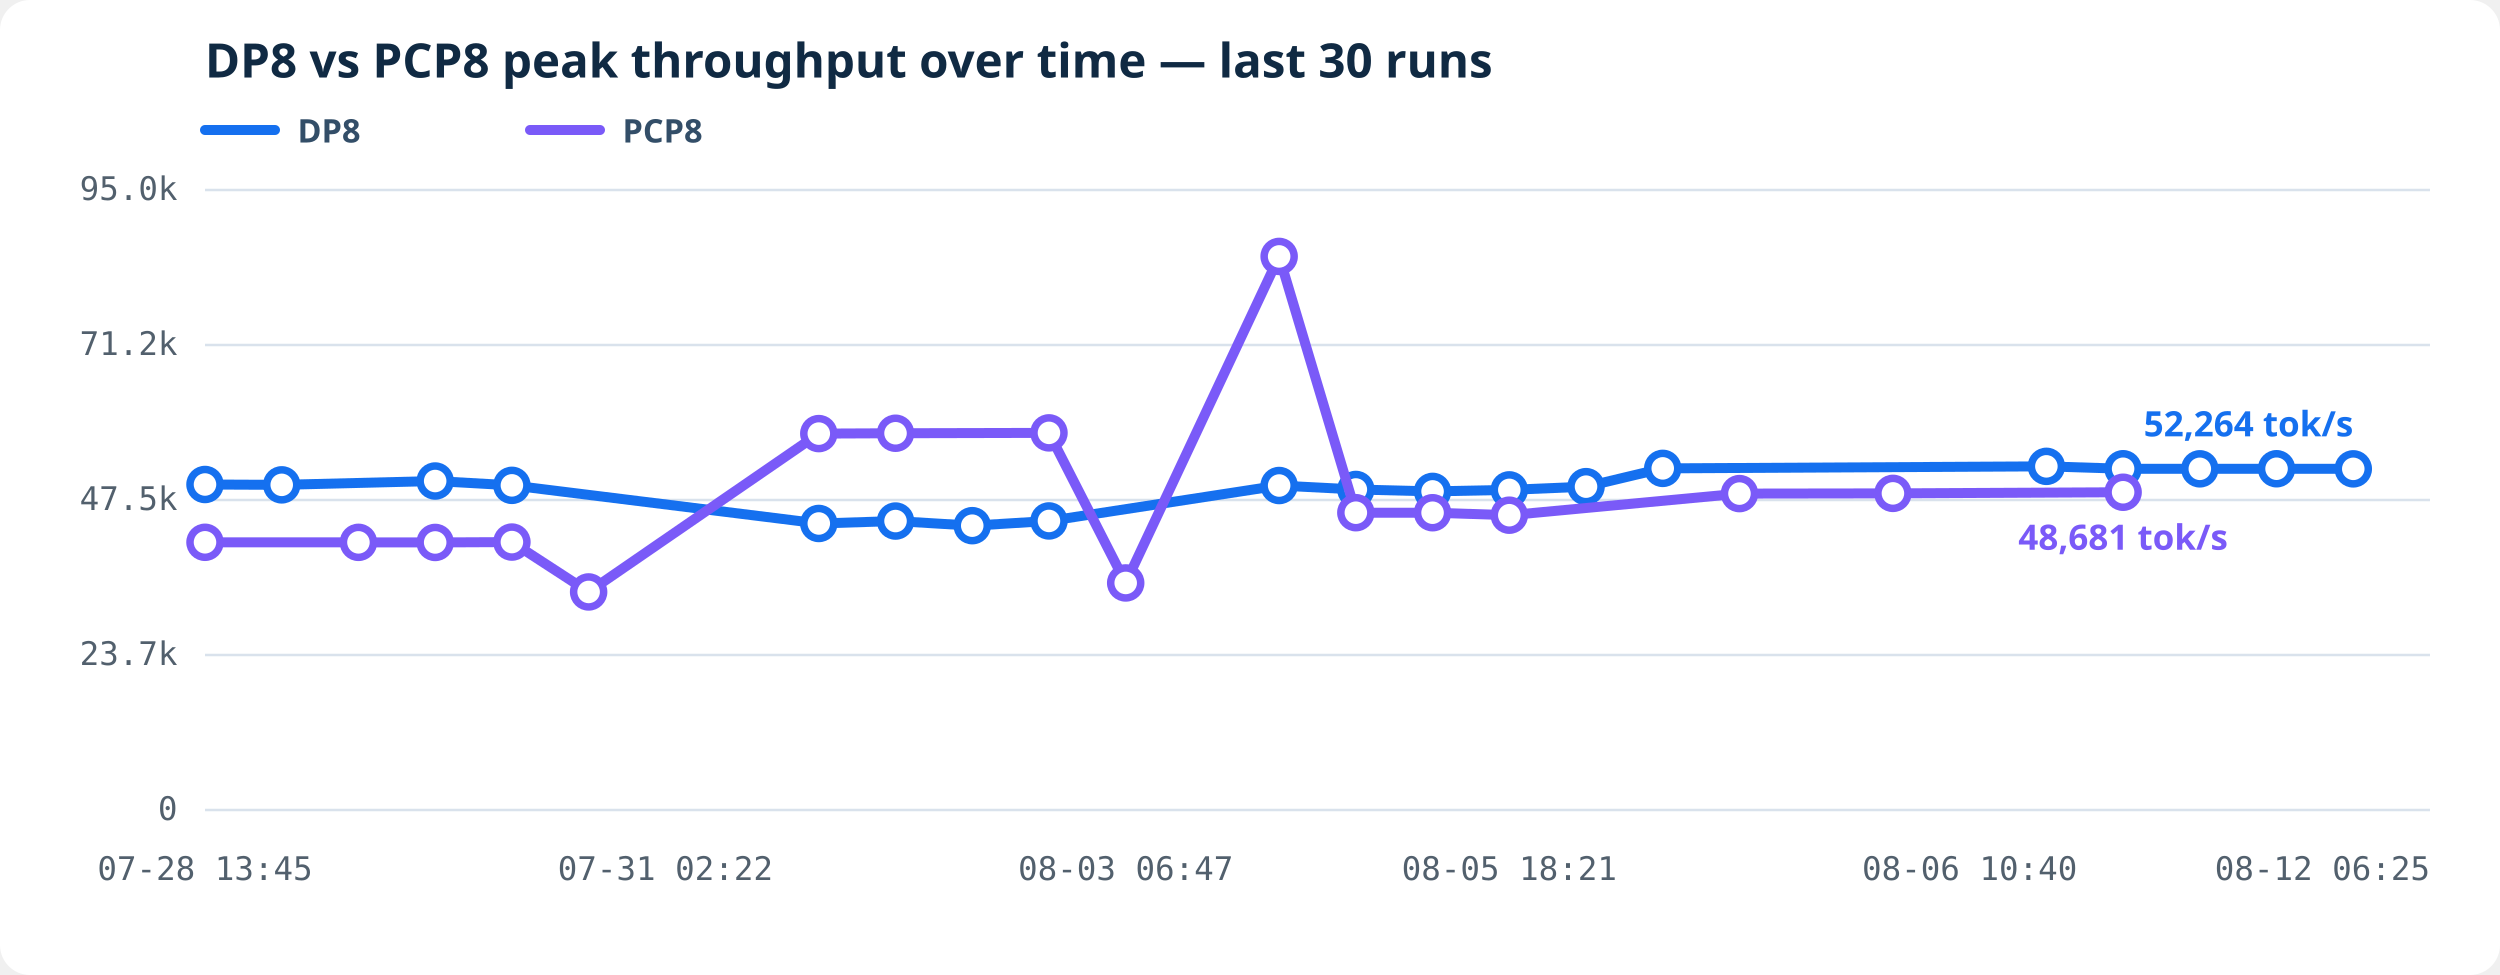
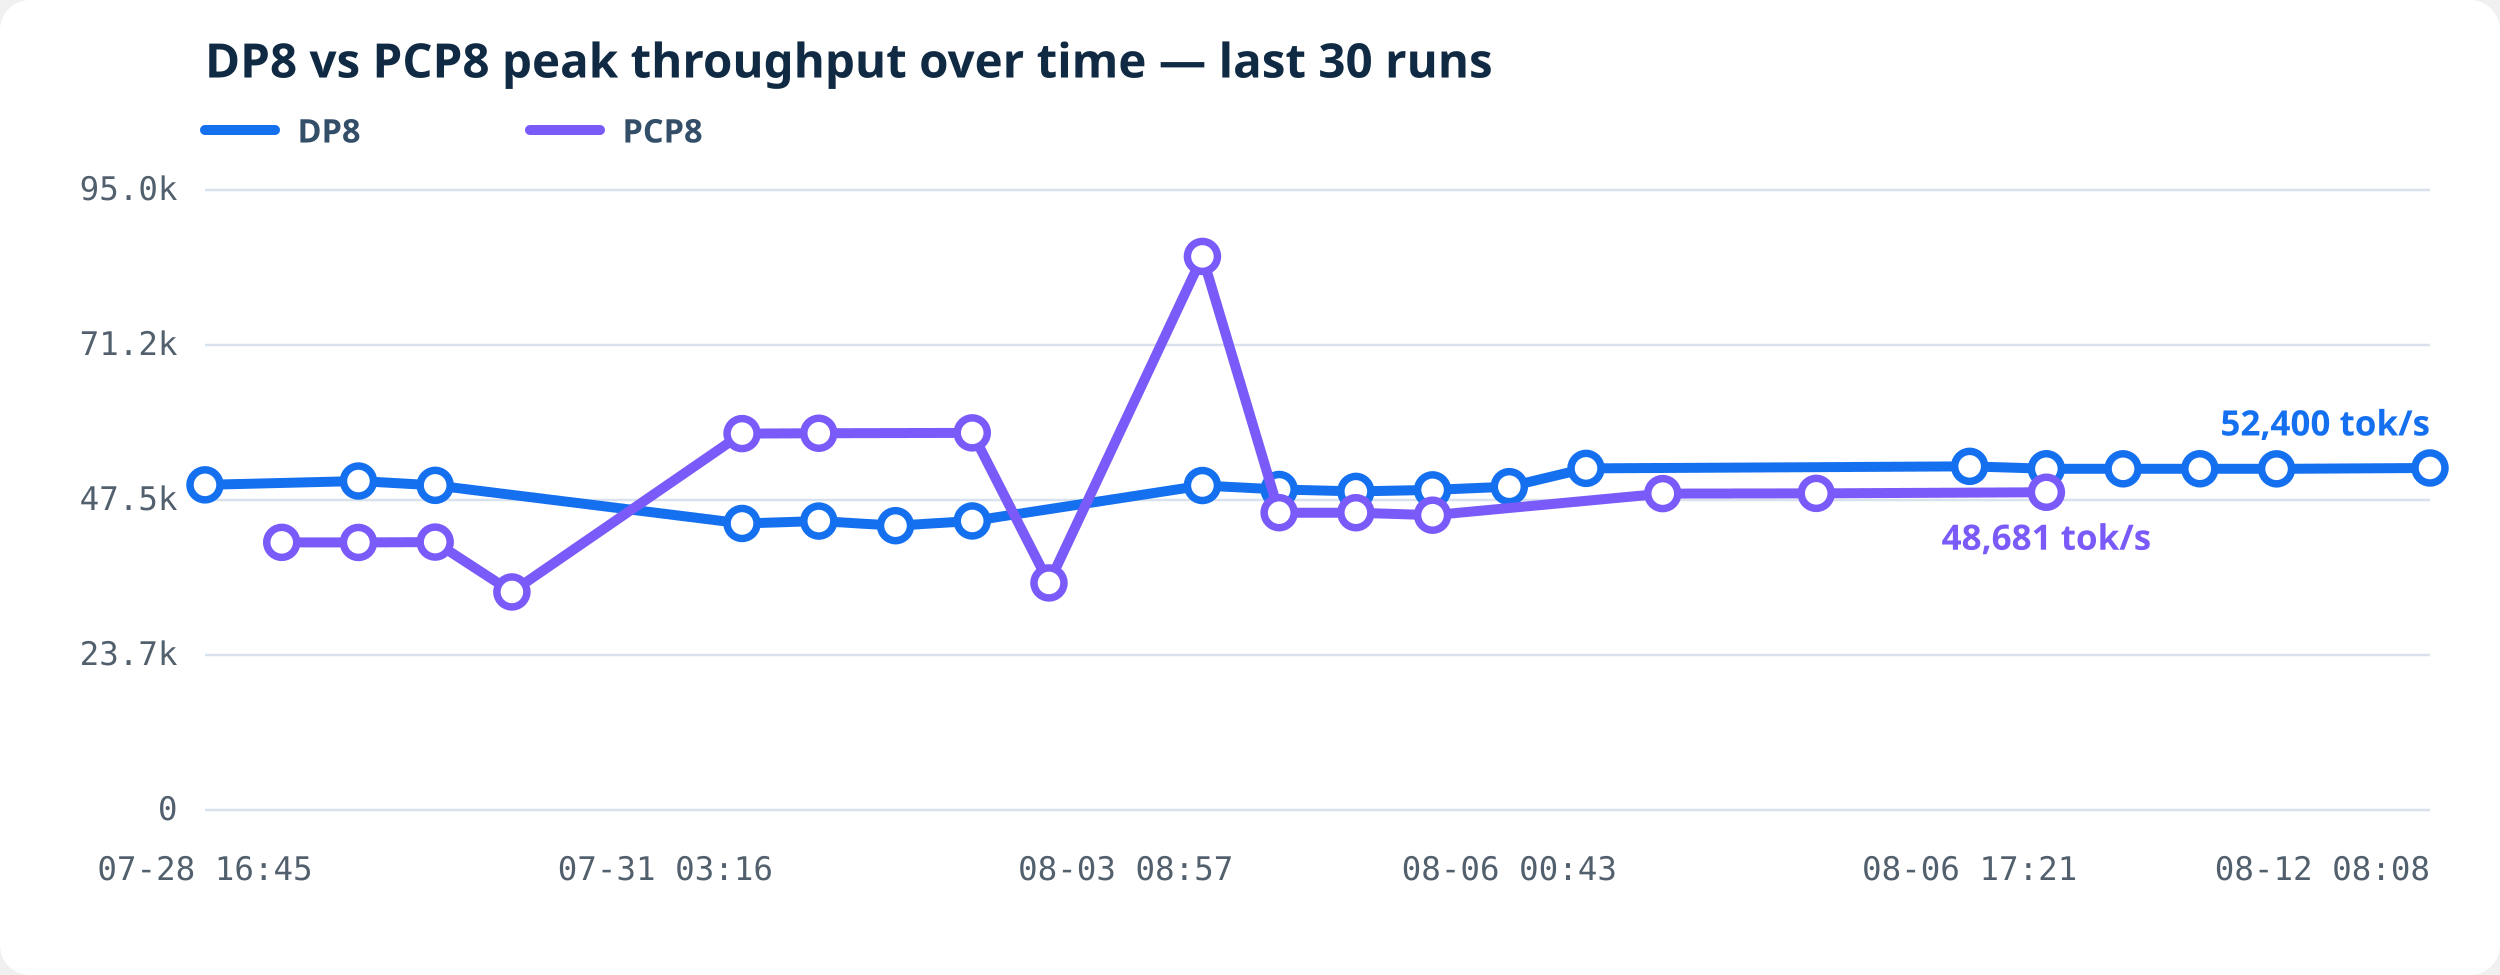
<svg xmlns="http://www.w3.org/2000/svg" viewBox="0 0 1000 390" role="img" aria-labelledby="history-title history-desc">
  <style>.bg{fill:#fff}.grid{stroke:#d9e2ec;stroke-width:1}.axis{fill:#52606d;font:13px ui-monospace,SFMono-Regular,Consolas,monospace}.heading{fill:#102a43;font:600 19px system-ui,sans-serif}.line{fill:none;stroke-width:4;stroke-linejoin:round;stroke-linecap:round}.dot{fill:#fff;stroke-width:3}.latest{stroke-width:3}.legend{fill:#334e68;font:600 13px system-ui,sans-serif}.value{font:600 14px system-ui,sans-serif}</style>
  <rect class="bg" width="1000" height="390" rx="12" />
  <text class="heading" x="82" y="31">DP8 vs PCP8 peak throughput over time — last 30 runs</text>
  <line x1="82" y1="52" x2="110" y2="52" stroke="#1570ef" stroke-width="4" stroke-linecap="round" />
  <text class="legend" x="119" y="57">DP8</text>
  <line x1="212" y1="52" x2="240" y2="52" stroke="#7a5af8" stroke-width="4" stroke-linecap="round" />
  <text class="legend" x="249" y="57">PCP8</text>
  <line class="grid" x1="82" y1="324.00" x2="972" y2="324.00" />
  <text class="axis" text-anchor="end" x="71" y="328.00">0</text>
  <line class="grid" x1="82" y1="262.00" x2="972" y2="262.00" />
  <text class="axis" text-anchor="end" x="71" y="266.00">23.7k</text>
  <line class="grid" x1="82" y1="200.00" x2="972" y2="200.00" />
  <text class="axis" text-anchor="end" x="71" y="204.00">47.5k</text>
  <line class="grid" x1="82" y1="138.00" x2="972" y2="138.00" />
  <text class="axis" text-anchor="end" x="71" y="142.00">71.2k</text>
  <line class="grid" x1="82" y1="76.00" x2="972" y2="76.00" />
  <text class="axis" text-anchor="end" x="71" y="80.00">95.0k</text>
-   <text class="axis" text-anchor="middle" x="82.00" y="352">07-28 13:45</text>
-   <text class="axis" text-anchor="middle" x="266.14" y="352">07-31 02:22</text>
-   <text class="axis" text-anchor="middle" x="450.28" y="352">08-03 06:47</text>
-   <text class="axis" text-anchor="middle" x="603.72" y="352">08-05 18:21</text>
-   <text class="axis" text-anchor="middle" x="787.86" y="352">08-06 10:40</text>
-   <text class="axis" text-anchor="end" x="972.00" y="352">08-12 06:25</text>
-   <polyline class="line" stroke="#1570ef" points="82.00,193.80 112.69,193.94 174.07,192.41 204.76,194.14 327.52,209.39 358.21,208.42 388.90,210.27 419.59,208.38 511.66,194.21 542.34,195.79 573.03,196.56 603.72,195.95 634.41,194.66 665.10,187.35 818.55,186.54 849.24,187.50 879.93,187.53 910.62,187.50 941.31,187.54" />
-   <circle class="dot" fill="#fff" stroke="#1570ef" cx="82.00" cy="193.80" r="6" />
-   <circle class="dot" fill="#fff" stroke="#1570ef" cx="112.69" cy="193.94" r="6" />
-   <circle class="dot" fill="#fff" stroke="#1570ef" cx="174.07" cy="192.41" r="6" />
-   <circle class="dot" fill="#fff" stroke="#1570ef" cx="204.76" cy="194.14" r="6" />
-   <circle class="dot" fill="#fff" stroke="#1570ef" cx="327.52" cy="209.39" r="6" />
-   <circle class="dot" fill="#fff" stroke="#1570ef" cx="358.21" cy="208.42" r="6" />
-   <circle class="dot" fill="#fff" stroke="#1570ef" cx="388.90" cy="210.27" r="6" />
-   <circle class="dot" fill="#fff" stroke="#1570ef" cx="419.59" cy="208.38" r="6" />
-   <circle class="dot" fill="#fff" stroke="#1570ef" cx="511.66" cy="194.21" r="6" />
-   <circle class="dot" fill="#fff" stroke="#1570ef" cx="542.34" cy="195.79" r="6" />
-   <circle class="dot" fill="#fff" stroke="#1570ef" cx="573.03" cy="196.56" r="6" />
-   <circle class="dot" fill="#fff" stroke="#1570ef" cx="603.72" cy="195.95" r="6" />
-   <circle class="dot" fill="#fff" stroke="#1570ef" cx="634.41" cy="194.66" r="6" />
-   <circle class="dot" fill="#fff" stroke="#1570ef" cx="665.10" cy="187.35" r="6" />
-   <circle class="dot" fill="#fff" stroke="#1570ef" cx="818.55" cy="186.54" r="6" />
-   <circle class="dot" fill="#fff" stroke="#1570ef" cx="849.24" cy="187.50" r="6" />
-   <circle class="dot" fill="#fff" stroke="#1570ef" cx="879.93" cy="187.53" r="6" />
-   <circle class="dot" fill="#fff" stroke="#1570ef" cx="910.62" cy="187.50" r="6" />
-   <circle class="dot latest" fill="#1570ef" stroke="#1570ef" cx="941.31" cy="187.54" r="6" />
-   <text class="value" fill="#1570ef" text-anchor="end" x="941.31" y="174.54">52,264 tok/s</text>
-   <polyline class="line" stroke="#7a5af8" points="82.00,216.92 143.38,216.94 174.07,216.98 204.76,216.83 235.45,236.78 327.52,173.44 358.21,173.30 419.59,173.15 450.28,233.18 511.66,102.57 542.34,205.08 573.03,205.09 603.72,206.08 695.79,197.44 757.17,197.35 849.24,196.90" />
-   <circle class="dot" fill="#fff" stroke="#7a5af8" cx="82.00" cy="216.92" r="6" />
-   <circle class="dot" fill="#fff" stroke="#7a5af8" cx="143.38" cy="216.94" r="6" />
-   <circle class="dot" fill="#fff" stroke="#7a5af8" cx="174.07" cy="216.98" r="6" />
-   <circle class="dot" fill="#fff" stroke="#7a5af8" cx="204.76" cy="216.83" r="6" />
-   <circle class="dot" fill="#fff" stroke="#7a5af8" cx="235.45" cy="236.78" r="6" />
-   <circle class="dot" fill="#fff" stroke="#7a5af8" cx="327.52" cy="173.44" r="6" />
-   <circle class="dot" fill="#fff" stroke="#7a5af8" cx="358.21" cy="173.30" r="6" />
-   <circle class="dot" fill="#fff" stroke="#7a5af8" cx="419.59" cy="173.15" r="6" />
-   <circle class="dot" fill="#fff" stroke="#7a5af8" cx="450.28" cy="233.18" r="6" />
-   <circle class="dot" fill="#fff" stroke="#7a5af8" cx="511.66" cy="102.57" r="6" />
-   <circle class="dot" fill="#fff" stroke="#7a5af8" cx="542.34" cy="205.08" r="6" />
-   <circle class="dot" fill="#fff" stroke="#7a5af8" cx="573.03" cy="205.09" r="6" />
-   <circle class="dot" fill="#fff" stroke="#7a5af8" cx="603.72" cy="206.08" r="6" />
-   <circle class="dot" fill="#fff" stroke="#7a5af8" cx="695.79" cy="197.44" r="6" />
-   <circle class="dot" fill="#fff" stroke="#7a5af8" cx="757.17" cy="197.35" r="6" />
-   <circle class="dot latest" fill="#7a5af8" stroke="#7a5af8" cx="849.24" cy="196.90" r="6" />
-   <text class="value" fill="#7a5af8" text-anchor="middle" x="849.24" y="219.90">48,681 tok/s</text>
+   <text class="axis" text-anchor="middle" x="82.00" y="352">07-28 16:45</text>
+   <text class="axis" text-anchor="middle" x="266.14" y="352">07-31 03:16</text>
+   <text class="axis" text-anchor="middle" x="450.28" y="352">08-03 08:57</text>
+   <text class="axis" text-anchor="middle" x="603.72" y="352">08-06 00:43</text>
+   <text class="axis" text-anchor="middle" x="787.86" y="352">08-06 17:21</text>
+   <text class="axis" text-anchor="end" x="972.00" y="352">08-12 08:08</text>
+   <polyline class="line" stroke="#1570ef" points="82.00,193.94 143.38,192.41 174.07,194.14 296.83,209.39 327.52,208.42 358.21,210.27 388.90,208.38 480.97,194.21 511.66,195.79 542.34,196.56 573.03,195.95 603.72,194.66 634.41,187.35 787.86,186.54 818.55,187.50 849.24,187.53 879.93,187.50 910.62,187.54 972.00,187.19" />
+   <circle class="dot" fill="#fff" stroke="#1570ef" cx="82.00" cy="193.94" r="6" />
+   <circle class="dot" fill="#fff" stroke="#1570ef" cx="143.38" cy="192.41" r="6" />
+   <circle class="dot" fill="#fff" stroke="#1570ef" cx="174.07" cy="194.14" r="6" />
+   <circle class="dot" fill="#fff" stroke="#1570ef" cx="296.83" cy="209.39" r="6" />
+   <circle class="dot" fill="#fff" stroke="#1570ef" cx="327.52" cy="208.42" r="6" />
+   <circle class="dot" fill="#fff" stroke="#1570ef" cx="358.21" cy="210.27" r="6" />
+   <circle class="dot" fill="#fff" stroke="#1570ef" cx="388.90" cy="208.38" r="6" />
+   <circle class="dot" fill="#fff" stroke="#1570ef" cx="480.97" cy="194.21" r="6" />
+   <circle class="dot" fill="#fff" stroke="#1570ef" cx="511.66" cy="195.79" r="6" />
+   <circle class="dot" fill="#fff" stroke="#1570ef" cx="542.34" cy="196.56" r="6" />
+   <circle class="dot" fill="#fff" stroke="#1570ef" cx="573.03" cy="195.95" r="6" />
+   <circle class="dot" fill="#fff" stroke="#1570ef" cx="603.72" cy="194.66" r="6" />
+   <circle class="dot" fill="#fff" stroke="#1570ef" cx="634.41" cy="187.35" r="6" />
+   <circle class="dot" fill="#fff" stroke="#1570ef" cx="787.86" cy="186.54" r="6" />
+   <circle class="dot" fill="#fff" stroke="#1570ef" cx="818.55" cy="187.50" r="6" />
+   <circle class="dot" fill="#fff" stroke="#1570ef" cx="849.24" cy="187.53" r="6" />
+   <circle class="dot" fill="#fff" stroke="#1570ef" cx="879.93" cy="187.50" r="6" />
+   <circle class="dot" fill="#fff" stroke="#1570ef" cx="910.62" cy="187.54" r="6" />
+   <circle class="dot latest" fill="#1570ef" stroke="#1570ef" cx="972.00" cy="187.19" r="6" />
+   <text class="value" fill="#1570ef" text-anchor="end" x="972.00" y="174.19">52,400 tok/s</text>
+   <polyline class="line" stroke="#7a5af8" points="112.69,216.94 143.38,216.98 174.07,216.83 204.76,236.78 296.83,173.44 327.52,173.30 388.90,173.15 419.59,233.18 480.97,102.57 511.66,205.08 542.34,205.09 573.03,206.08 665.10,197.44 726.48,197.35 818.55,196.90" />
+   <circle class="dot" fill="#fff" stroke="#7a5af8" cx="112.69" cy="216.94" r="6" />
+   <circle class="dot" fill="#fff" stroke="#7a5af8" cx="143.38" cy="216.98" r="6" />
+   <circle class="dot" fill="#fff" stroke="#7a5af8" cx="174.07" cy="216.83" r="6" />
+   <circle class="dot" fill="#fff" stroke="#7a5af8" cx="204.76" cy="236.78" r="6" />
+   <circle class="dot" fill="#fff" stroke="#7a5af8" cx="296.83" cy="173.44" r="6" />
+   <circle class="dot" fill="#fff" stroke="#7a5af8" cx="327.52" cy="173.30" r="6" />
+   <circle class="dot" fill="#fff" stroke="#7a5af8" cx="388.90" cy="173.15" r="6" />
+   <circle class="dot" fill="#fff" stroke="#7a5af8" cx="419.59" cy="233.18" r="6" />
+   <circle class="dot" fill="#fff" stroke="#7a5af8" cx="480.97" cy="102.57" r="6" />
+   <circle class="dot" fill="#fff" stroke="#7a5af8" cx="511.66" cy="205.08" r="6" />
+   <circle class="dot" fill="#fff" stroke="#7a5af8" cx="542.34" cy="205.09" r="6" />
+   <circle class="dot" fill="#fff" stroke="#7a5af8" cx="573.03" cy="206.08" r="6" />
+   <circle class="dot" fill="#fff" stroke="#7a5af8" cx="665.10" cy="197.44" r="6" />
+   <circle class="dot" fill="#fff" stroke="#7a5af8" cx="726.48" cy="197.35" r="6" />
+   <circle class="dot latest" fill="#7a5af8" stroke="#7a5af8" cx="818.55" cy="196.90" r="6" />
+   <text class="value" fill="#7a5af8" text-anchor="middle" x="818.55" y="219.90">48,681 tok/s</text>
</svg>
